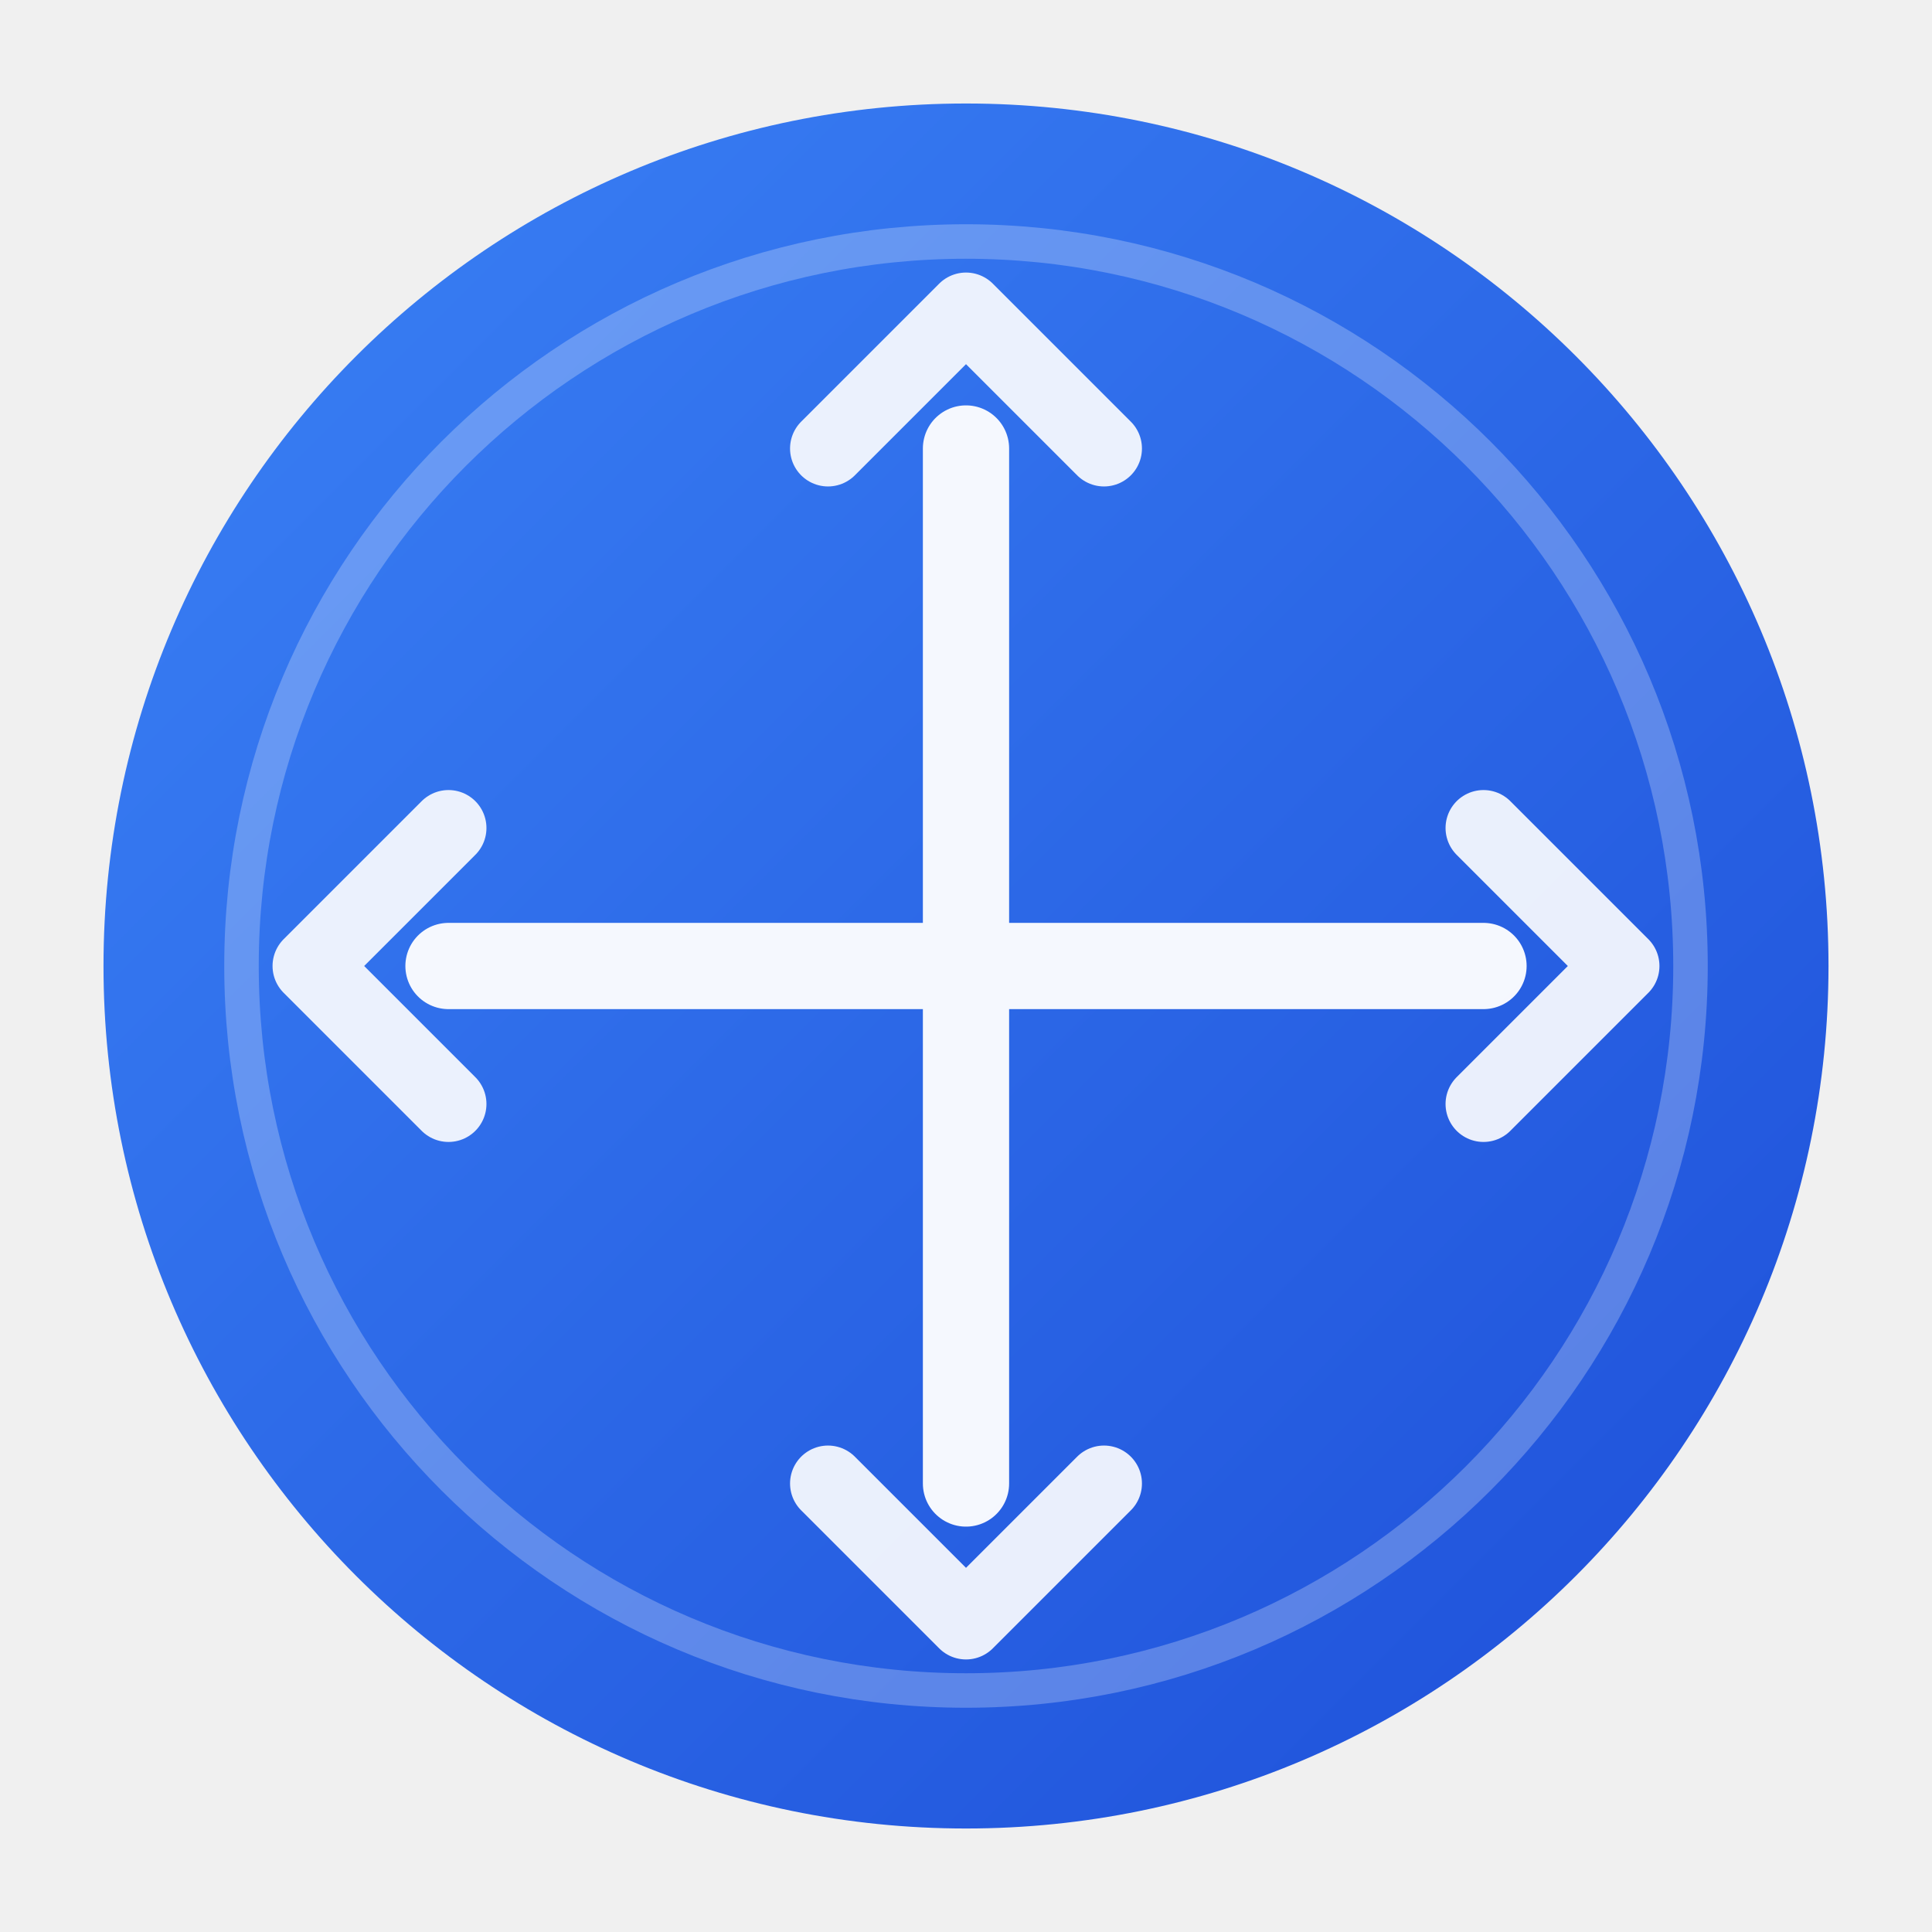
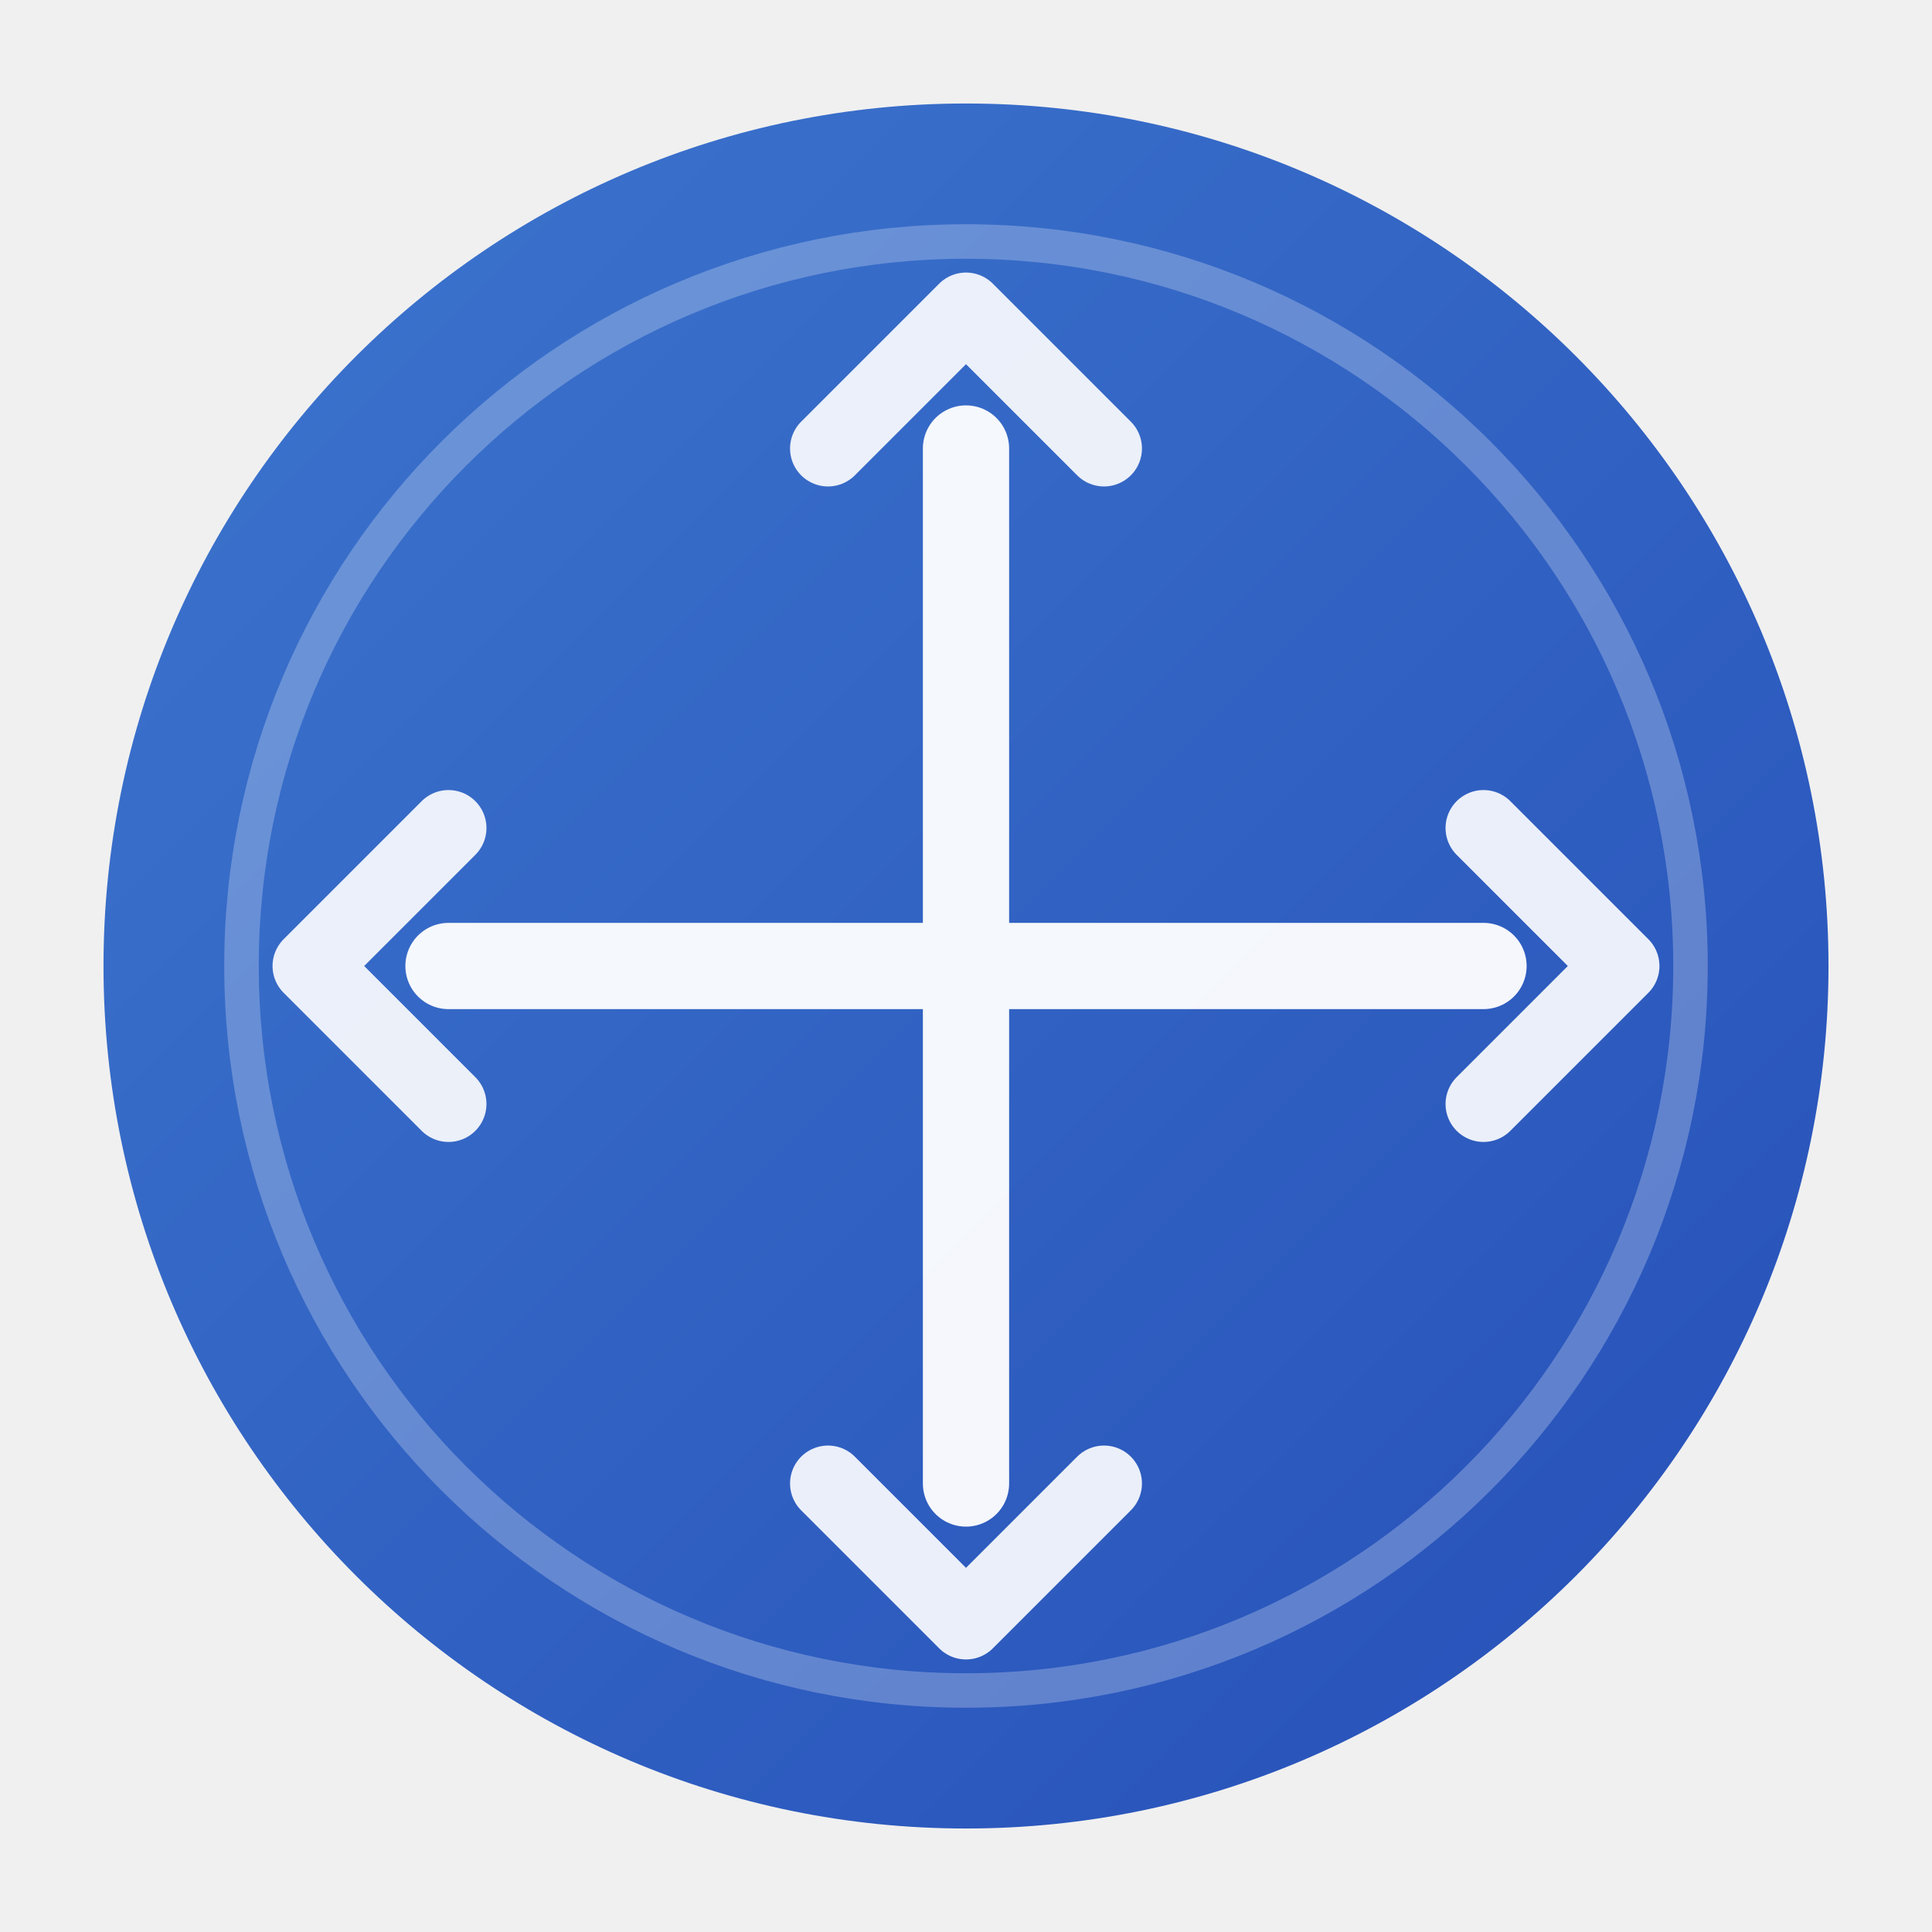
<svg xmlns="http://www.w3.org/2000/svg" viewBox="4 4 56 56" role="img">
  <defs>
    <linearGradient id="ov-routerGrad" x1="0%" y1="0%" x2="100%" y2="100%">
-       <stop offset="0%" style="stop-color:#3b82f6;stop-opacity:1" />
-       <stop offset="100%" style="stop-color:#1d4ed8;stop-opacity:1" />
+       <stop offset="0%" style="stop-color:#3d76ce;stop-opacity:1" />
+       <stop offset="100%" style="stop-color:#264fb8;stop-opacity:1" />
    </linearGradient>
  </defs>
  <circle cx="32" cy="32" r="25" fill="url(#ov-routerGrad)" />
  <circle cx="32" cy="32" r="21" fill="none" stroke="rgba(255,255,255,0.25)" stroke-width="1" />
  <g stroke="white" stroke-width="2.5" stroke-linecap="round" opacity="0.95">
    <line x1="32" y1="17" x2="32" y2="47" />
    <line x1="17" y1="32" x2="47" y2="32" />
  </g>
  <g fill="none" stroke="white" stroke-width="2.2" stroke-linecap="round" stroke-linejoin="round" opacity="0.9">
    <path d="M28 17 L32 13 L36 17" />
    <path d="M28 47 L32 51 L36 47" />
    <path d="M17 28 L13 32 L17 36" />
    <path d="M47 28 L51 32 L47 36" />
  </g>
</svg>
